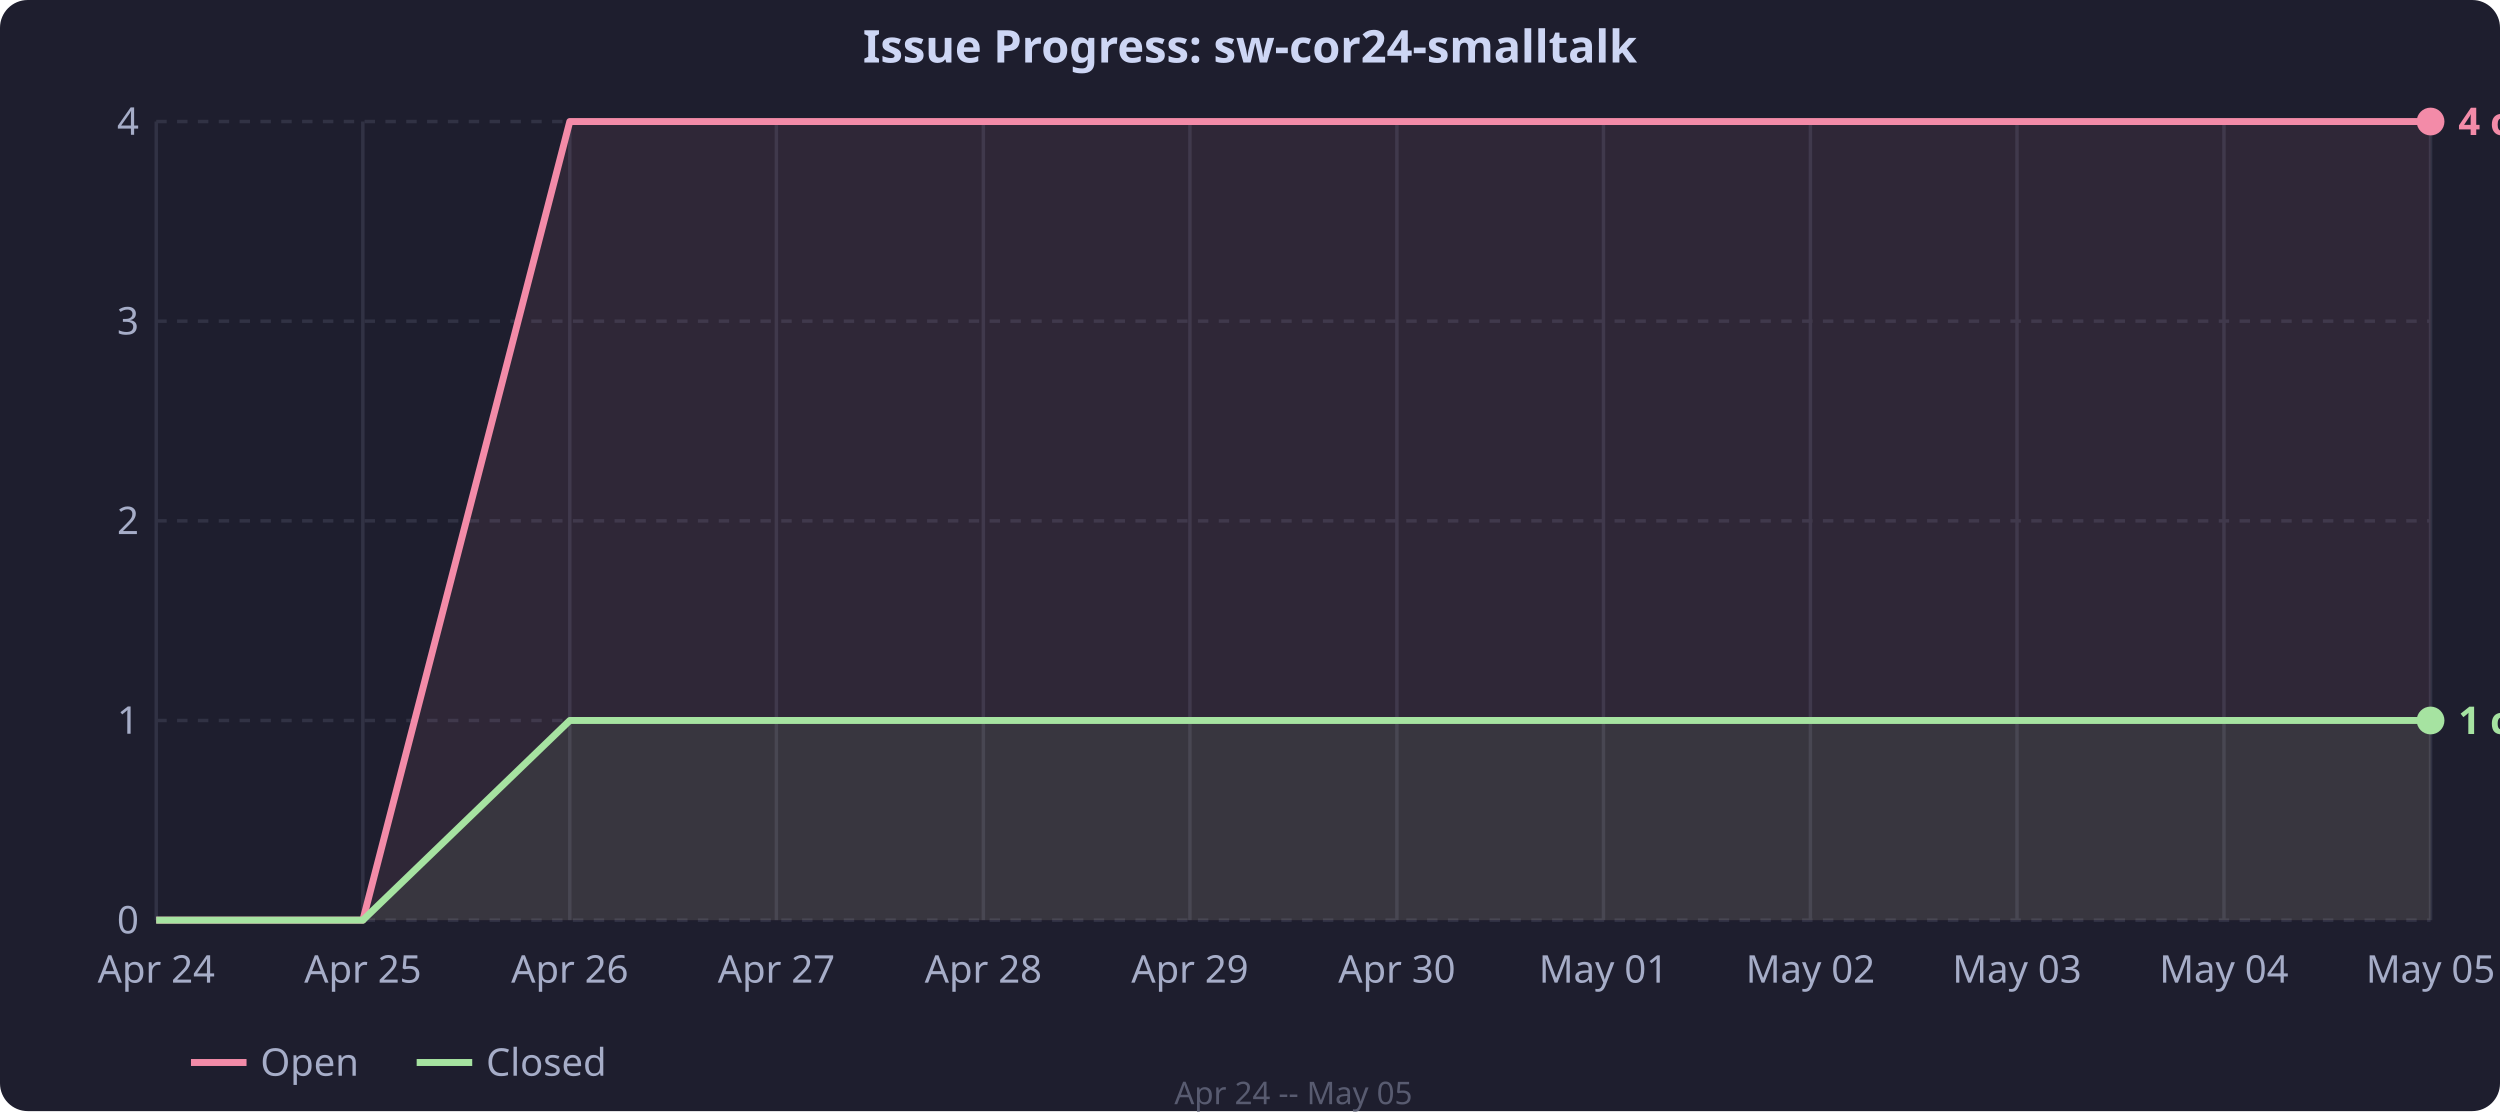
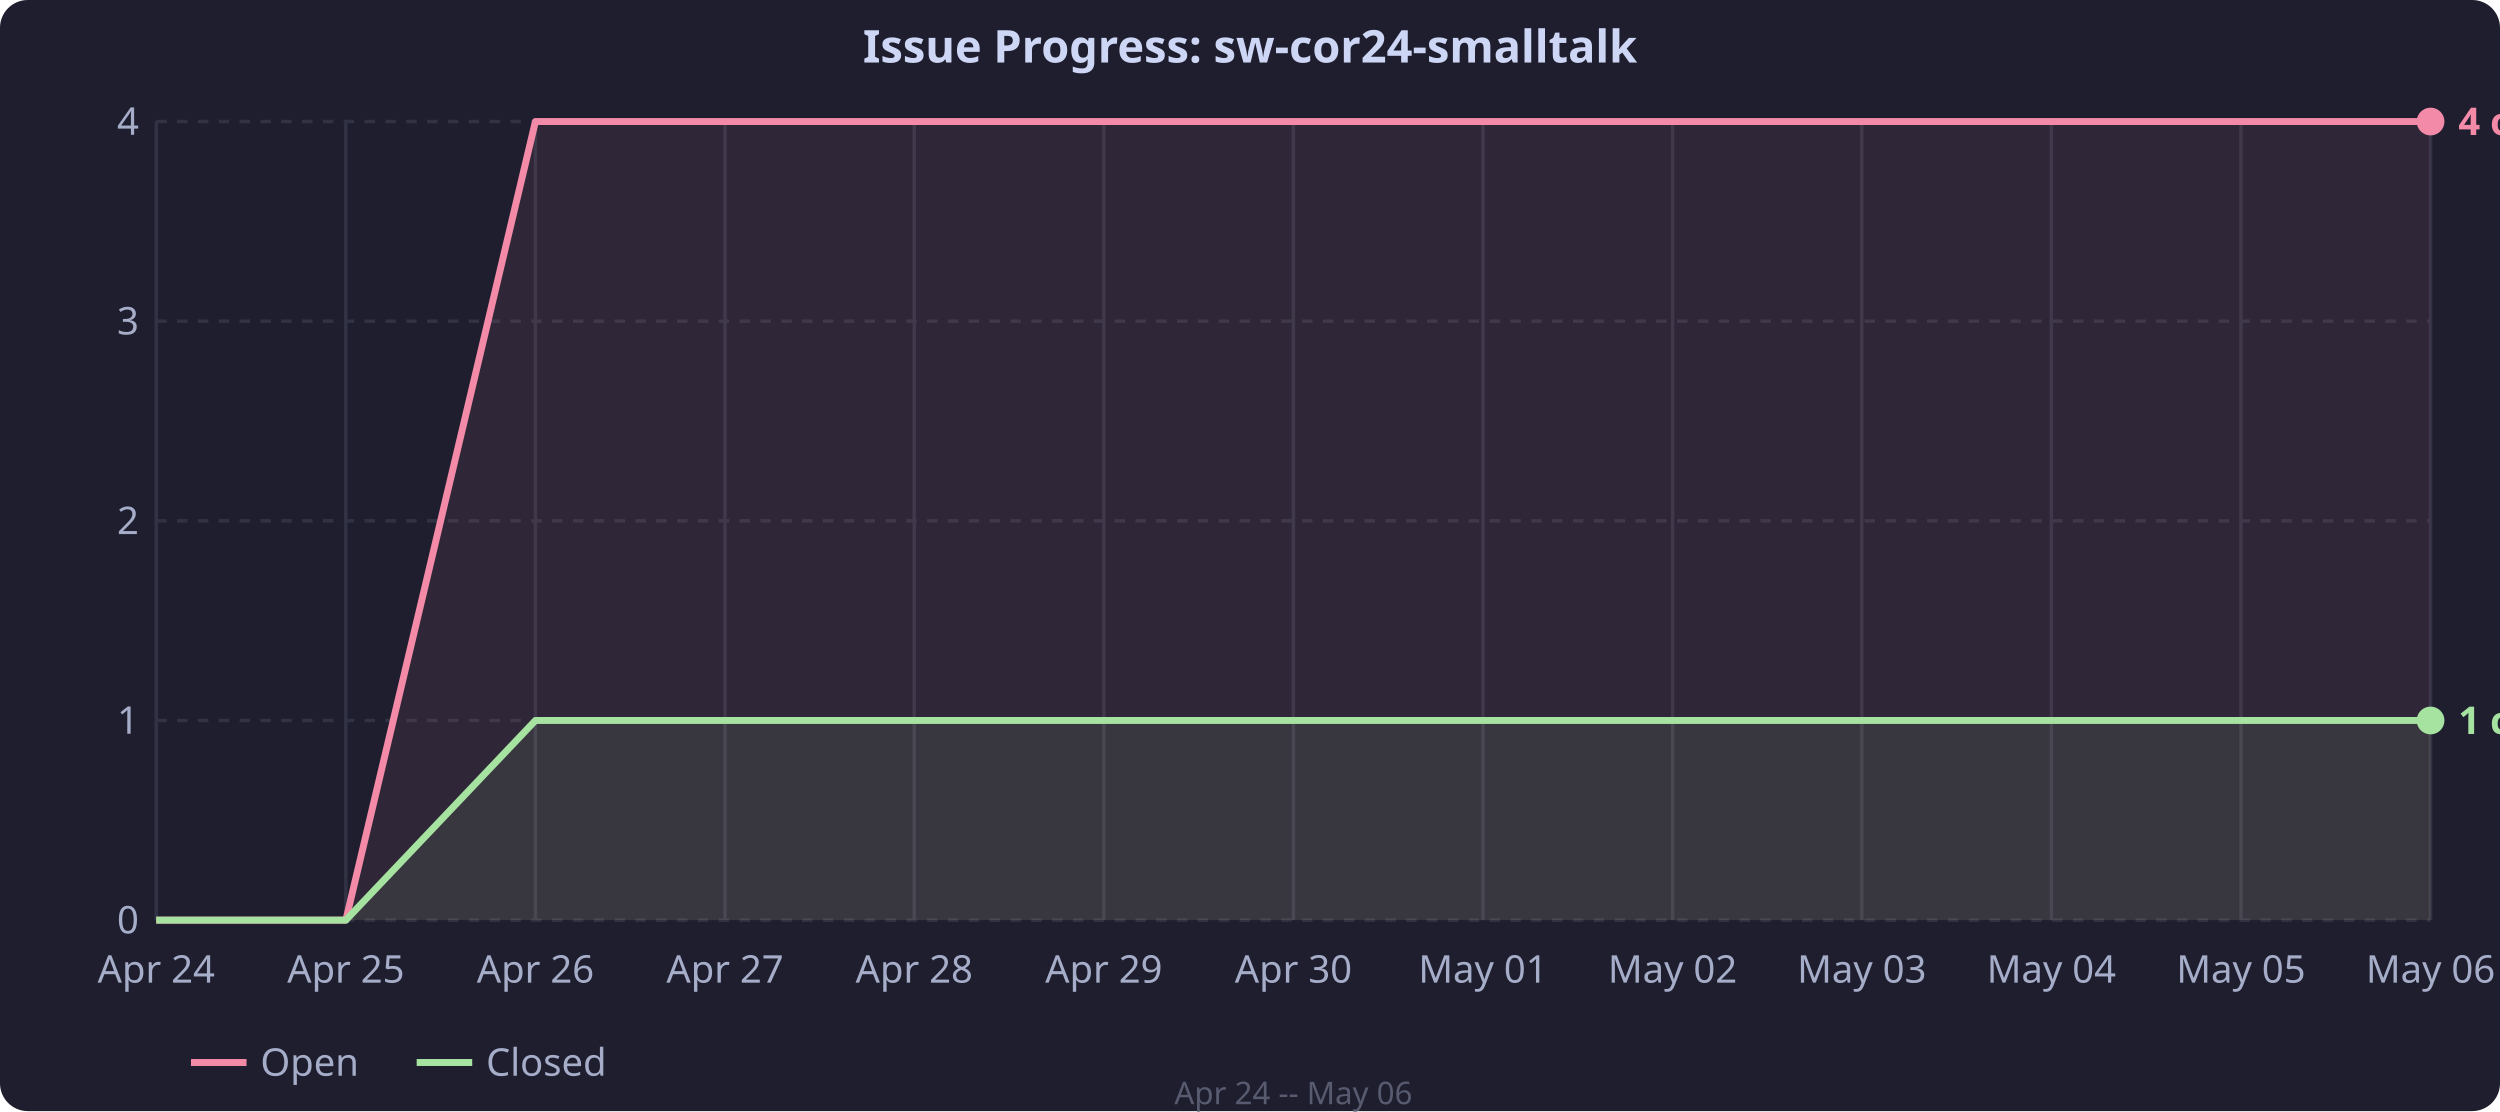
<svg xmlns="http://www.w3.org/2000/svg" viewBox="0 0 720 320" style="font-family: system-ui, sans-serif; font-size: 11px; color: #cdd6f4;">
  <rect width="720" height="320" fill="#1e1e2e" rx="8" />
  <line x1="45" y1="265.0" x2="700" y2="265.0" stroke="#313244" stroke-dasharray="3,3" />
  <text x="40" y="265.0" fill="#a6adc8" text-anchor="end" dominant-baseline="middle">0</text>
  <line x1="45" y1="207.5" x2="700" y2="207.5" stroke="#313244" stroke-dasharray="3,3" />
  <text x="40" y="207.5" fill="#a6adc8" text-anchor="end" dominant-baseline="middle">1</text>
  <line x1="45" y1="150.0" x2="700" y2="150.0" stroke="#313244" stroke-dasharray="3,3" />
  <text x="40" y="150.0" fill="#a6adc8" text-anchor="end" dominant-baseline="middle">2</text>
  <line x1="45" y1="92.5" x2="700" y2="92.5" stroke="#313244" stroke-dasharray="3,3" />
  <text x="40" y="92.5" fill="#a6adc8" text-anchor="end" dominant-baseline="middle">3</text>
  <line x1="45" y1="35.0" x2="700" y2="35.0" stroke="#313244" stroke-dasharray="3,3" />
  <text x="40" y="35.0" fill="#a6adc8" text-anchor="end" dominant-baseline="middle">4</text>
  <text x="45.0" y="283" fill="#a6adc8" text-anchor="middle">Apr 24</text>
  <line x1="45.0" y1="35" x2="45.0" y2="265" stroke="#313244" />
-   <text x="104.5" y="283" fill="#a6adc8" text-anchor="middle">Apr 25</text>
-   <line x1="104.5" y1="35" x2="104.5" y2="265" stroke="#313244" />
-   <text x="164.1" y="283" fill="#a6adc8" text-anchor="middle">Apr 26</text>
-   <line x1="164.1" y1="35" x2="164.1" y2="265" stroke="#313244" />
-   <text x="223.6" y="283" fill="#a6adc8" text-anchor="middle">Apr 27</text>
-   <line x1="223.6" y1="35" x2="223.6" y2="265" stroke="#313244" />
-   <text x="283.2" y="283" fill="#a6adc8" text-anchor="middle">Apr 28</text>
-   <line x1="283.2" y1="35" x2="283.2" y2="265" stroke="#313244" />
-   <text x="342.7" y="283" fill="#a6adc8" text-anchor="middle">Apr 29</text>
-   <line x1="342.7" y1="35" x2="342.7" y2="265" stroke="#313244" />
-   <text x="402.3" y="283" fill="#a6adc8" text-anchor="middle">Apr 30</text>
-   <line x1="402.3" y1="35" x2="402.3" y2="265" stroke="#313244" />
-   <text x="461.8" y="283" fill="#a6adc8" text-anchor="middle">May 01</text>
-   <line x1="461.8" y1="35" x2="461.8" y2="265" stroke="#313244" />
-   <text x="521.4" y="283" fill="#a6adc8" text-anchor="middle">May 02</text>
-   <line x1="521.4" y1="35" x2="521.4" y2="265" stroke="#313244" />
-   <text x="580.9" y="283" fill="#a6adc8" text-anchor="middle">May 03</text>
-   <line x1="580.9" y1="35" x2="580.9" y2="265" stroke="#313244" />
-   <text x="640.5" y="283" fill="#a6adc8" text-anchor="middle">May 04</text>
-   <line x1="640.5" y1="35" x2="640.5" y2="265" stroke="#313244" />
-   <text x="700.0" y="283" fill="#a6adc8" text-anchor="middle">May 05</text>
+   <text x="99.6" y="283" fill="#a6adc8" text-anchor="middle">Apr 25</text>
+   <line x1="99.6" y1="35" x2="99.6" y2="265" stroke="#313244" />
+   <text x="154.2" y="283" fill="#a6adc8" text-anchor="middle">Apr 26</text>
+   <line x1="154.2" y1="35" x2="154.2" y2="265" stroke="#313244" />
+   <text x="208.8" y="283" fill="#a6adc8" text-anchor="middle">Apr 27</text>
+   <line x1="208.8" y1="35" x2="208.8" y2="265" stroke="#313244" />
+   <text x="263.3" y="283" fill="#a6adc8" text-anchor="middle">Apr 28</text>
+   <line x1="263.3" y1="35" x2="263.3" y2="265" stroke="#313244" />
+   <text x="317.9" y="283" fill="#a6adc8" text-anchor="middle">Apr 29</text>
+   <line x1="317.9" y1="35" x2="317.9" y2="265" stroke="#313244" />
+   <text x="372.5" y="283" fill="#a6adc8" text-anchor="middle">Apr 30</text>
+   <line x1="372.5" y1="35" x2="372.5" y2="265" stroke="#313244" />
+   <text x="427.1" y="283" fill="#a6adc8" text-anchor="middle">May 01</text>
+   <line x1="427.1" y1="35" x2="427.1" y2="265" stroke="#313244" />
+   <text x="481.7" y="283" fill="#a6adc8" text-anchor="middle">May 02</text>
+   <line x1="481.7" y1="35" x2="481.7" y2="265" stroke="#313244" />
+   <text x="536.2" y="283" fill="#a6adc8" text-anchor="middle">May 03</text>
+   <line x1="536.2" y1="35" x2="536.2" y2="265" stroke="#313244" />
+   <text x="590.8" y="283" fill="#a6adc8" text-anchor="middle">May 04</text>
+   <line x1="590.8" y1="35" x2="590.8" y2="265" stroke="#313244" />
+   <text x="645.4" y="283" fill="#a6adc8" text-anchor="middle">May 05</text>
+   <line x1="645.4" y1="35" x2="645.4" y2="265" stroke="#313244" />
+   <text x="700.0" y="283" fill="#a6adc8" text-anchor="middle">May 06</text>
  <line x1="700.0" y1="35" x2="700.0" y2="265" stroke="#313244" />
-   <polygon fill="rgba(243,139,168,0.08)" points="45.0,265.0 104.5,265.0 164.1,35.0 223.6,35.0 283.2,35.0 342.7,35.0 402.3,35.0 461.8,35.0 521.4,35.0 580.9,35.0 640.5,35.0 700.0,35.0 700.0,265.0 45.0,265.0" />
-   <polyline fill="none" stroke="#f38ba8" stroke-width="2" stroke-linejoin="round" points="45.0,265.0 104.5,265.0 164.1,35.0 223.6,35.0 283.2,35.0 342.7,35.0 402.3,35.0 461.8,35.0 521.4,35.0 580.9,35.0 640.5,35.0 700.0,35.0" />
-   <polygon fill="rgba(166,227,161,0.08)" points="45.0,265.0 104.5,265.0 164.1,207.5 223.6,207.5 283.2,207.5 342.7,207.5 402.3,207.5 461.8,207.5 521.4,207.5 580.9,207.5 640.5,207.5 700.0,207.5 700.0,265.0 45.0,265.0" />
-   <polyline fill="none" stroke="#a6e3a1" stroke-width="2" stroke-linejoin="round" points="45.0,265.0 104.5,265.0 164.1,207.5 223.6,207.5 283.2,207.5 342.7,207.5 402.3,207.5 461.8,207.5 521.4,207.5 580.9,207.5 640.5,207.5 700.0,207.5" />
+   <polygon fill="rgba(243,139,168,0.08)" points="45.0,265.0 99.6,265.0 154.2,35.0 208.8,35.0 263.3,35.0 317.9,35.0 372.5,35.0 427.1,35.0 481.7,35.0 536.2,35.0 590.8,35.0 645.4,35.0 700.0,35.0 700.0,265.0 45.0,265.0" />
+   <polyline fill="none" stroke="#f38ba8" stroke-width="2" stroke-linejoin="round" points="45.0,265.0 99.6,265.0 154.2,35.0 208.8,35.0 263.3,35.0 317.9,35.0 372.5,35.0 427.1,35.0 481.7,35.0 536.2,35.0 590.8,35.0 645.4,35.0 700.0,35.0" />
+   <polygon fill="rgba(166,227,161,0.08)" points="45.0,265.0 99.6,265.0 154.2,207.5 208.8,207.5 263.3,207.5 317.9,207.5 372.5,207.5 427.1,207.5 481.7,207.5 536.2,207.5 590.8,207.5 645.4,207.5 700.0,207.5 700.0,265.0 45.0,265.0" />
+   <polyline fill="none" stroke="#a6e3a1" stroke-width="2" stroke-linejoin="round" points="45.0,265.0 99.6,265.0 154.2,207.5 208.8,207.5 263.3,207.5 317.9,207.5 372.5,207.5 427.1,207.5 481.7,207.5 536.2,207.5 590.8,207.5 645.4,207.5 700.0,207.5" />
  <circle cx="700.0" cy="35.0" r="4" fill="#f38ba8" />
  <circle cx="700.0" cy="207.5" r="4" fill="#a6e3a1" />
  <text x="708.0" y="35.0" fill="#f38ba8" text-anchor="start" dominant-baseline="middle" font-size="11px" font-weight="600">4 open</text>
  <text x="708.0" y="207.5" fill="#a6e3a1" text-anchor="start" dominant-baseline="middle" font-size="11px" font-weight="600">1 closed</text>
  <text x="360" y="18" fill="#cdd6f4" text-anchor="middle" font-size="13px" font-weight="600">Issue Progress: sw-cor24-smalltalk</text>
  <line x1="55" y1="306" x2="71" y2="306" stroke="#f38ba8" stroke-width="2" />
  <text x="75" y="306" fill="#a6adc8" dominant-baseline="middle">Open</text>
  <line x1="120" y1="306" x2="136" y2="306" stroke="#a6e3a1" stroke-width="2" />
  <text x="140" y="306" fill="#a6adc8" dominant-baseline="middle">Closed</text>
-   <text x="372.5" y="318" fill="#585b70" text-anchor="middle" font-size="9px">Apr 24 -- May 05</text>
+   <text x="372.5" y="318" fill="#585b70" text-anchor="middle" font-size="9px">Apr 24 -- May 06</text>
</svg>
